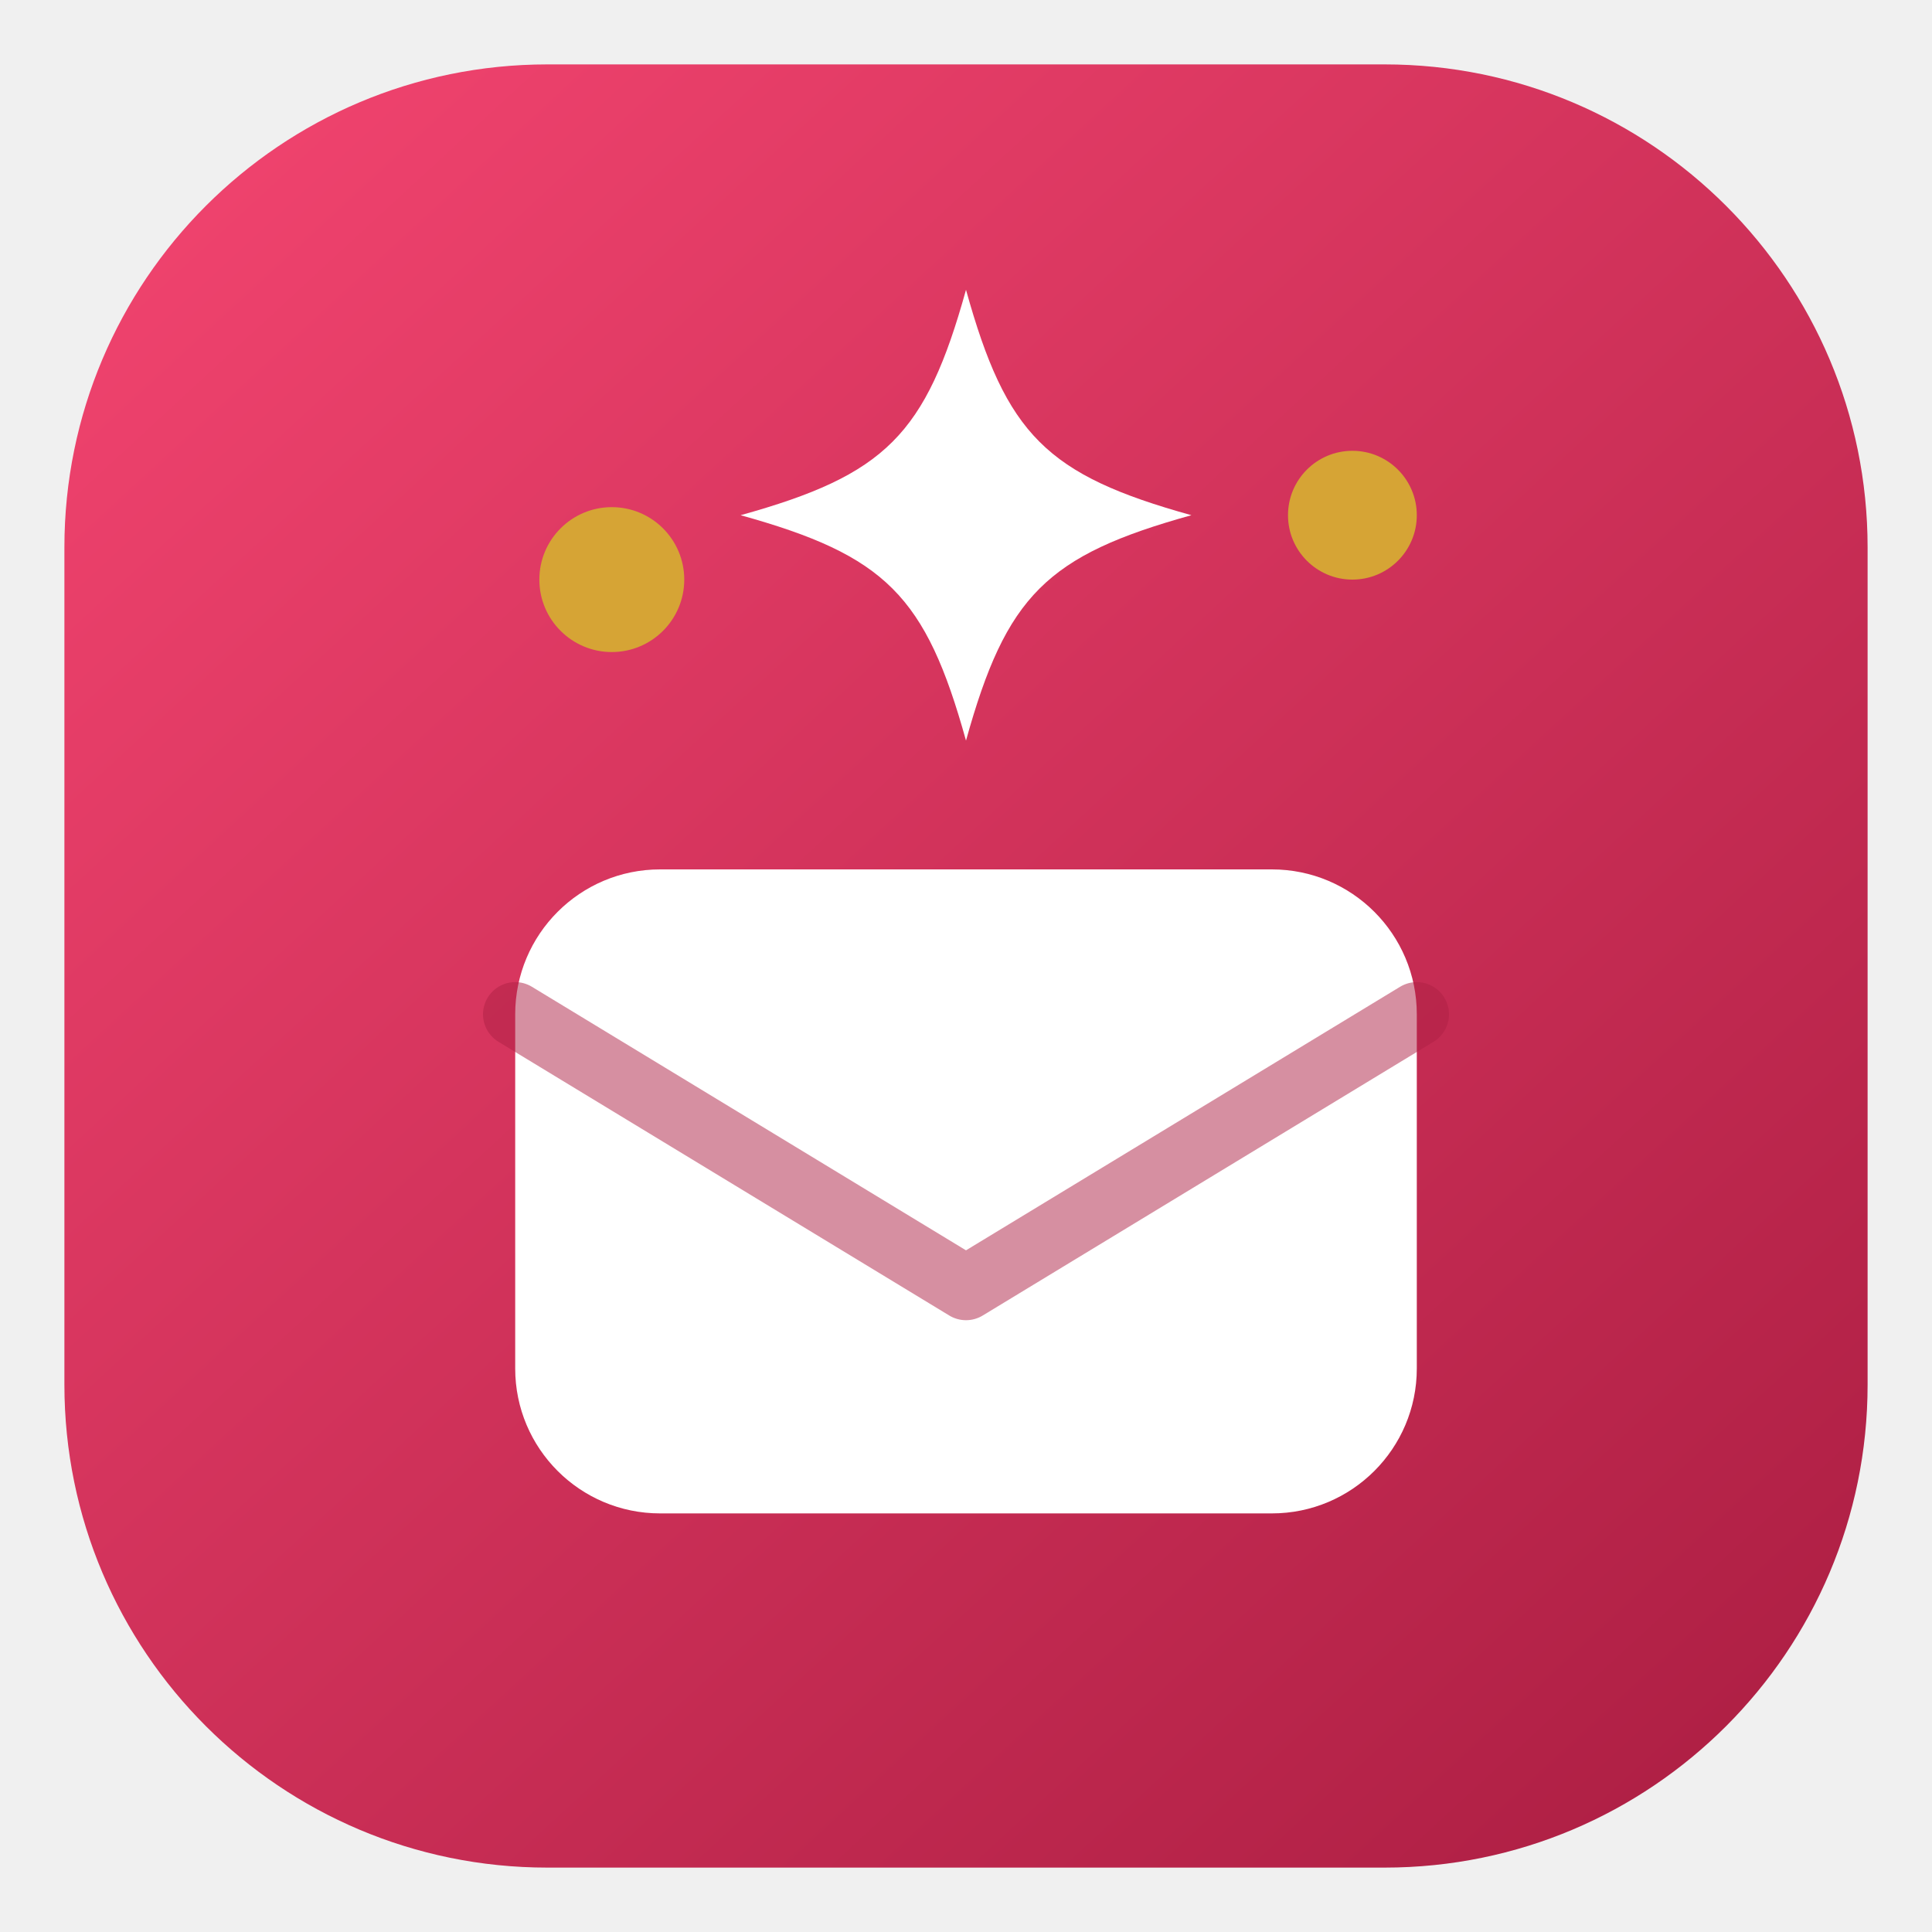
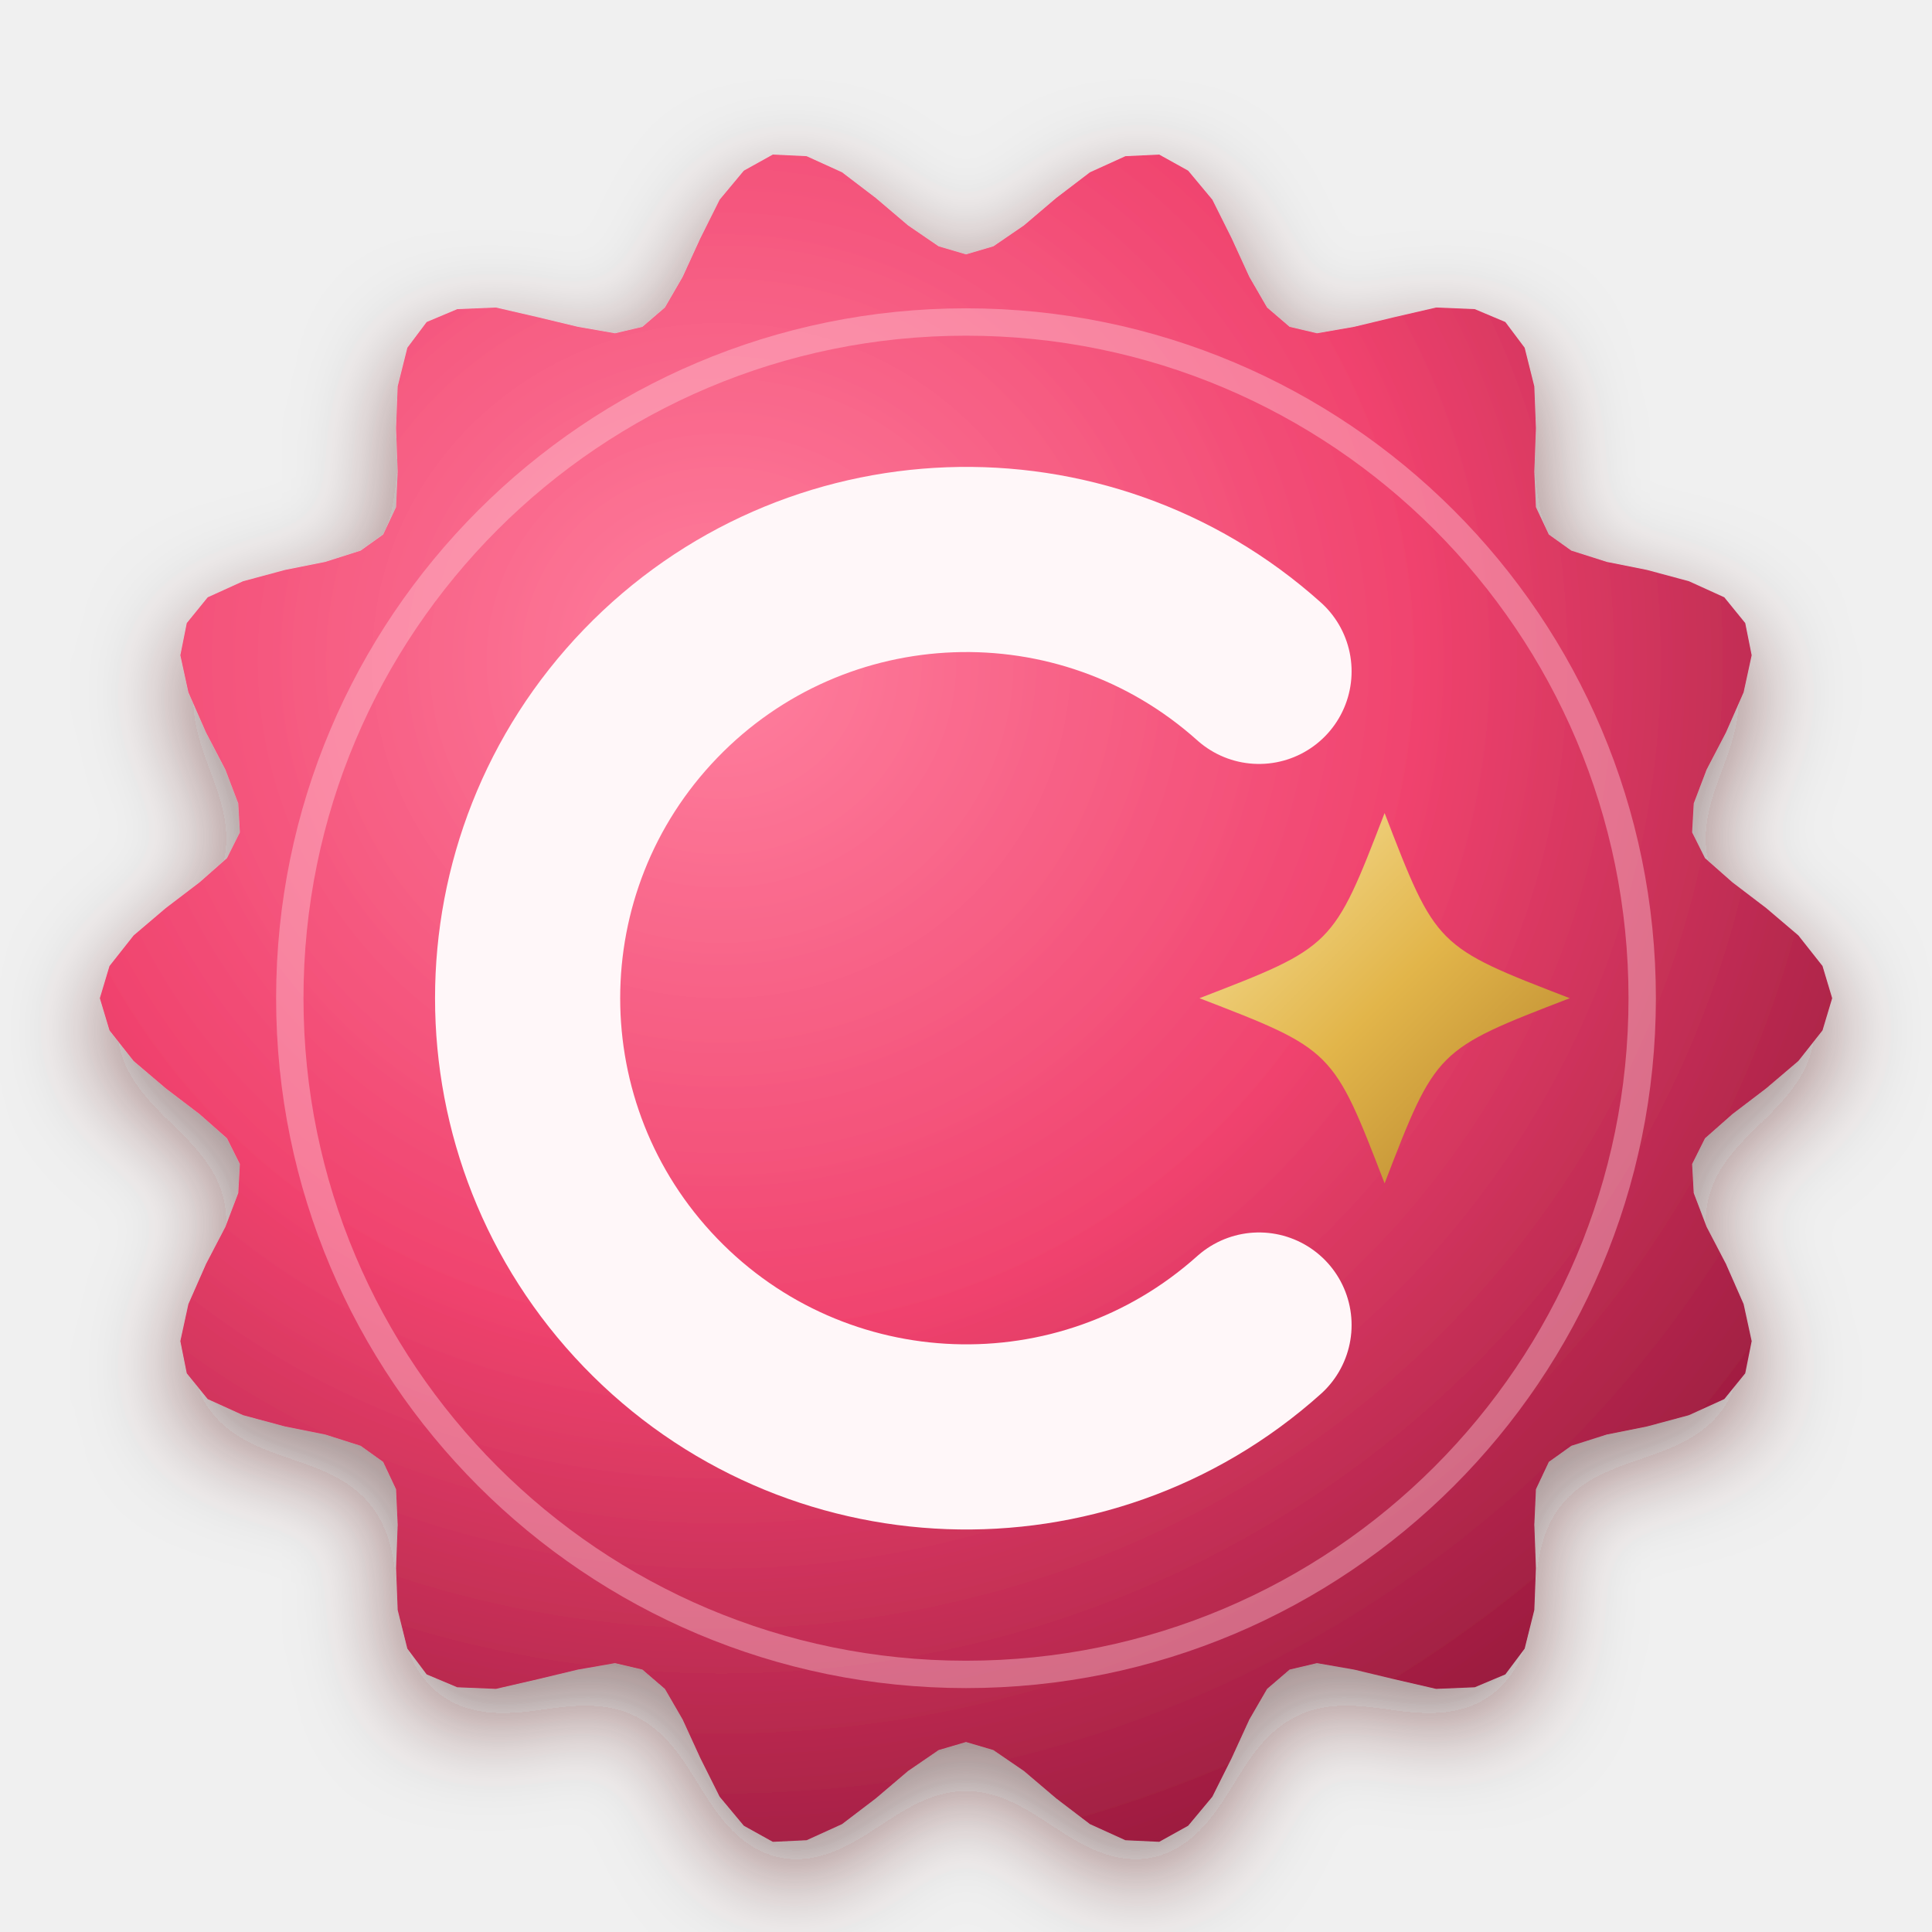
- <svg xmlns="http://www.w3.org/2000/svg" width="64" height="64" viewBox="0 0 120 120" fill="none" role="img" aria-label="Congrats">
+ <svg xmlns="http://www.w3.org/2000/svg" viewBox="0 0 120 120" role="img" aria-label="Congrats">
  <defs>
-     <linearGradient id="fav-rose" x1="12" y1="8" x2="108" y2="112" gradientUnits="userSpaceOnUse">
-       <stop stop-color="#F0436E" />
-       <stop offset="1" stop-color="#AE1F44" />
+     <radialGradient id="cg-seal" cx="36%" cy="30%" r="80%">
+       <stop offset="0" stop-color="#FF809F" />
+       <stop offset="0.5" stop-color="#F0436E" />
+       <stop offset="1" stop-color="#8F1638" />
+     </radialGradient>
+     <linearGradient id="cg-gold" x1="0" y1="0" x2="1" y2="1">
+       <stop offset="0" stop-color="#F8E3A0" />
+       <stop offset="0.5" stop-color="#E2B54A" />
+       <stop offset="1" stop-color="#B3802A" />
    </linearGradient>
+     <filter id="cg-sh" x="-30%" y="-30%" width="160%" height="160%">
+       <feDropShadow dx="0" dy="2" stdDeviation="3" flood-color="#4A0819" flood-opacity="0.5" />
+     </filter>
  </defs>
-   <rect x="4" y="4" width="112" height="112" rx="30" fill="url(#fav-rose)" />
-   <rect x="32" y="54" width="56" height="40" rx="9" fill="#FFFFFF" />
-   <path d="M32 63l28 17 28-17" stroke="#AE1F44" stroke-width="4" stroke-linecap="round" stroke-linejoin="round" fill="none" opacity="0.5" />
-   <path d="M60 18c2.5 9 5 11.5 14 14-9 2.5-11.5 5-14 14-2.5-9-5-11.5-14-14 9-2.5 11.5-5 14-14z" fill="#FFFFFF" />
-   <circle cx="38" cy="36" r="4.5" fill="#D6A435" />
-   <circle cx="84" cy="32" r="4" fill="#D6A435" />
+   <g filter="url(#cg-sh)">
+     <path d="M113.8 62.0 L113.2 64.0 L111.7 65.9 L109.7 67.6 L107.6 69.2 L105.9 70.7 L105.1 72.3 L105.2 74.1 L106.0 76.2 L107.2 78.5 L108.3 81.0 L108.8 83.3 L108.4 85.3 L107.1 86.9 L104.9 87.9 L102.3 88.6 L99.8 89.1 L97.6 89.8 L96.2 90.8 L95.4 92.5 L95.3 94.7 L95.4 97.4 L95.3 100.0 L94.7 102.4 L93.5 104.0 L91.6 104.8 L89.2 104.9 L86.6 104.3 L84.1 103.7 L81.8 103.3 L80.1 103.7 L78.7 104.9 L77.6 106.8 L76.5 109.2 L75.3 111.6 L73.8 113.4 L72.0 114.4 L69.9 114.3 L67.7 113.3 L65.6 111.7 L63.6 110.0 L61.7 108.7 L60.0 108.2 L58.3 108.7 L56.4 110.0 L54.4 111.7 L52.3 113.3 L50.1 114.3 L48.0 114.4 L46.2 113.4 L44.7 111.6 L43.5 109.2 L42.4 106.8 L41.3 104.9 L39.9 103.7 L38.2 103.3 L35.9 103.7 L33.4 104.3 L30.8 104.9 L28.4 104.8 L26.5 104.0 L25.3 102.4 L24.7 100.0 L24.6 97.4 L24.7 94.7 L24.6 92.5 L23.8 90.8 L22.4 89.8 L20.2 89.1 L17.7 88.6 L15.1 87.9 L12.9 86.9 L11.6 85.3 L11.2 83.3 L11.7 81.0 L12.8 78.5 L14.0 76.2 L14.8 74.1 L14.9 72.3 L14.1 70.7 L12.4 69.2 L10.3 67.6 L8.3 65.9 L6.8 64.0 L6.2 62.0 L6.8 60.0 L8.3 58.1 L10.3 56.4 L12.4 54.8 L14.1 53.3 L14.9 51.7 L14.8 49.9 L14.0 47.8 L12.8 45.5 L11.7 43.0 L11.2 40.7 L11.6 38.7 L12.9 37.1 L15.1 36.1 L17.7 35.4 L20.2 34.9 L22.4 34.2 L23.8 33.2 L24.6 31.5 L24.7 29.3 L24.6 26.6 L24.7 24.0 L25.3 21.6 L26.5 20.0 L28.4 19.2 L30.8 19.1 L33.4 19.7 L35.9 20.3 L38.2 20.7 L39.9 20.3 L41.3 19.1 L42.4 17.2 L43.5 14.8 L44.7 12.4 L46.2 10.6 L48.0 9.6 L50.1 9.7 L52.3 10.7 L54.4 12.3 L56.4 14.0 L58.3 15.3 L60.0 15.8 L61.7 15.3 L63.6 14.0 L65.6 12.3 L67.7 10.7 L69.9 9.7 L72.0 9.6 L73.8 10.6 L75.3 12.4 L76.5 14.8 L77.6 17.2 L78.7 19.1 L80.1 20.3 L81.8 20.7 L84.1 20.3 L86.6 19.7 L89.2 19.1 L91.6 19.2 L93.5 20.0 L94.7 21.6 L95.3 24.0 L95.4 26.6 L95.3 29.3 L95.4 31.5 L96.2 33.2 L97.6 34.2 L99.8 34.9 L102.3 35.4 L104.9 36.1 L107.1 37.1 L108.4 38.7 L108.8 40.7 L108.3 43.0 L107.2 45.5 L106.0 47.8 L105.2 49.9 L105.1 51.7 L105.9 53.3 L107.6 54.8 L109.7 56.4 L111.7 58.1 L113.2 60.0 L113.8 62.0Z" fill="url(#cg-seal)" />
+   </g>
+   <circle cx="60" cy="62" r="42.0" fill="none" stroke="#FFD0DB" stroke-opacity="0.4" stroke-width="1.7" />
+   <path d="M78.2 41.7 A27.25 27.25 0 1 0 78.2 82.3" fill="none" stroke="#FFF7F9" stroke-width="11.5" stroke-linecap="round" />
+   <path d="M86.0 50.5 C89.2 58.8 89.2 58.8 97.5 62.0 C89.2 65.2 89.2 65.2 86.0 73.5 C82.8 65.2 82.8 65.2 74.5 62.0 C82.8 58.8 82.8 58.8 86.0 50.5Z" fill="url(#cg-gold)" />
</svg>
